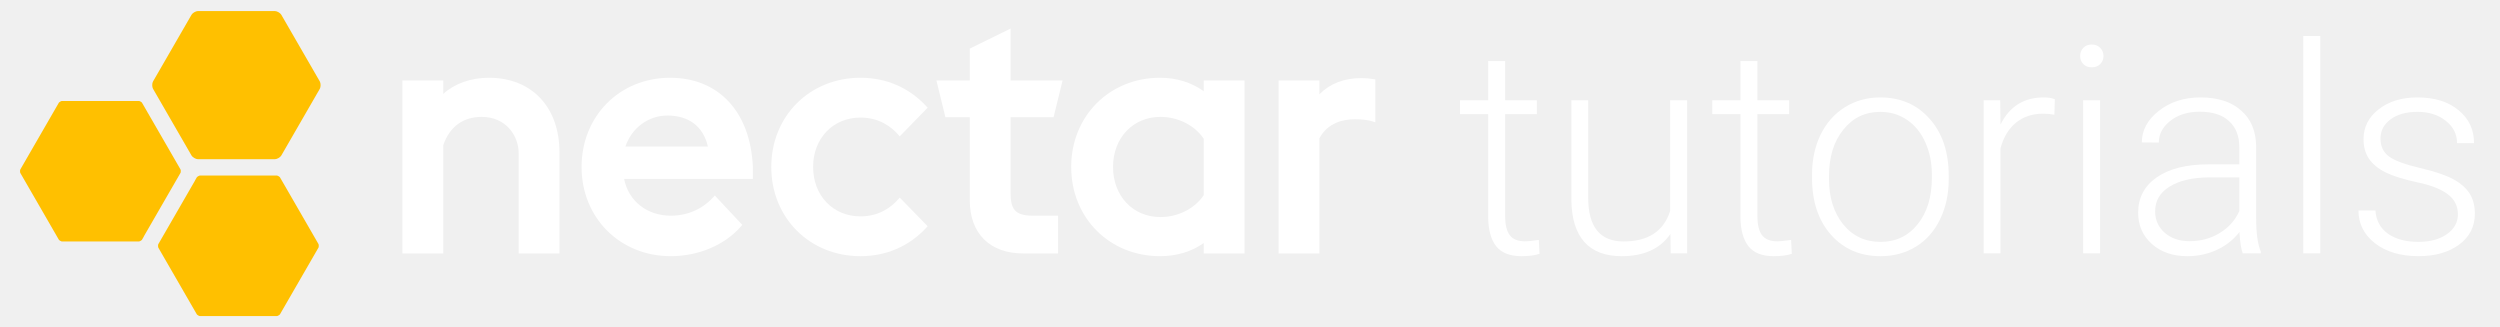
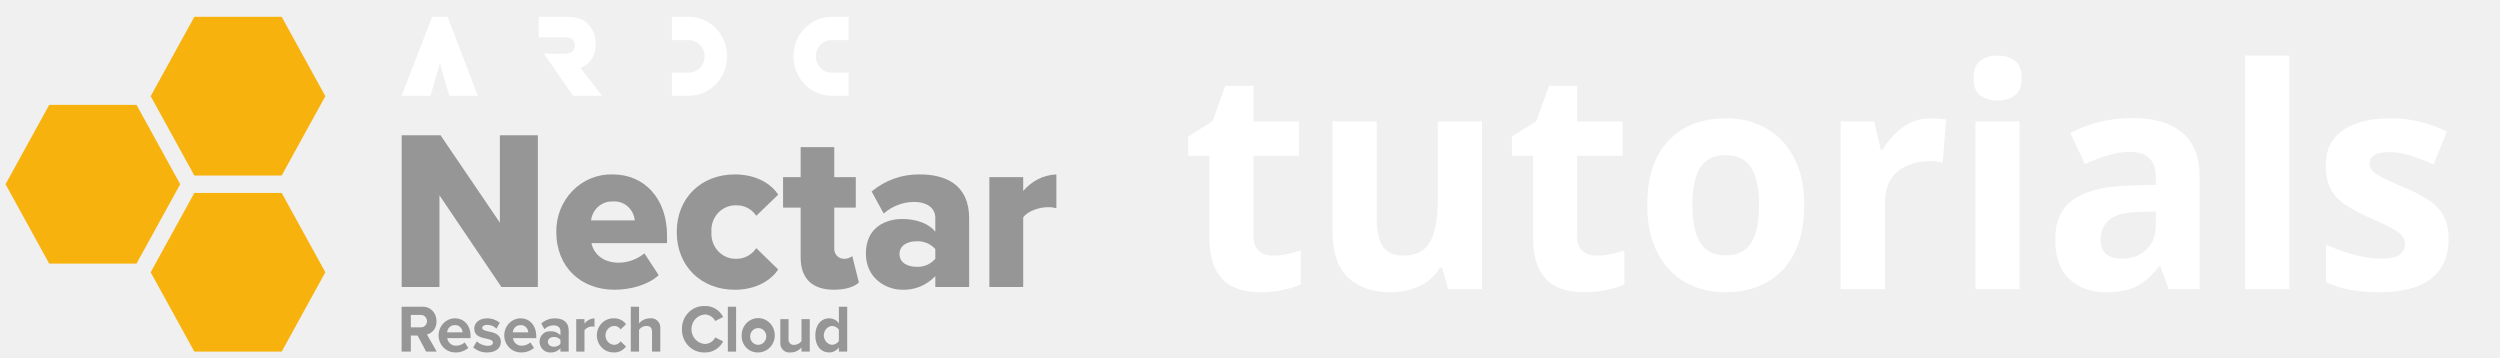
- <svg xmlns="http://www.w3.org/2000/svg" width="230" height="30" viewBox="0 0 215.625 28.125" id="svg3994" version="1.1">
+ <svg xmlns="http://www.w3.org/2000/svg" width="350" height="50" viewBox="0 0 328.125 46.875" id="svg3994" version="1.1">
  <defs id="defs3996">
    <clipPath clipPathUnits="userSpaceOnUse" id="clipPath106">
      <path d="M 0,0 H 841.89 V 595.276 H 0 Z" id="path108" />
    </clipPath>
    <clipPath clipPathUnits="userSpaceOnUse" id="clipPath80">
      <path d="M 0,0 H 841.89 V 595.276 H 0 Z" id="path82" />
    </clipPath>
    <clipPath id="clipPath106-3" clipPathUnits="userSpaceOnUse">
-       <path id="path108-3" d="m 0,0 841.89,0 0,595.276 L 0,595.276 0,0 Z" />
+       <path id="path108-3" d="M 0,0 H 841.89 V 595.276 H 0 Z" />
    </clipPath>
    <clipPath id="clipPath80-3" clipPathUnits="userSpaceOnUse">
-       <path id="path82-8" d="m 0,0 841.89,0 0,595.276 L 0,595.276 0,0 Z" />
+       <path id="path82-8" d="M 0,0 H 841.89 V 595.276 H 0 Z" />
    </clipPath>
  </defs>
-   <g id="layer1" transform="translate(-408.6132,-493.6714)">
-     <g id="g3768" transform="matrix(0.6664446,0,0,0.6664446,135.8676,175.344)">
-       <g style="fill:#ffffff" id="g4189">
-         <g style="fill:#ffffff" id="g84" transform="matrix(1.25,0,0,-1.25,432.6206,499.5862)">
-           <path d="m 0,0 -3.995,6.92 c -0.043,0.062 -0.228,0.169 -0.307,0.175 h -7.988 c -0.08,-0.007 -0.263,-0.113 -0.308,-0.178 l -3.995,-6.92 c -0.033,-0.069 -0.033,-0.282 0.002,-0.354 l 3.995,-6.919 c 0.043,-0.063 0.228,-0.169 0.307,-0.175 h 7.991 c 0.075,0.006 0.26,0.112 0.305,0.177 l 0.179,0.312 c 0.014,0.026 0.025,0.056 0.039,0.081 l 3.783,6.553 C 0.033,-0.246 0.032,-0.065 0,0" style="fill:#ffc000;fill-opacity:1;fill-rule:nonzero;stroke:none" id="path86" />
+   <g id="layer1" transform="translate(-409.3157,-473.8494)">
+     <g id="text43" style="font-style:normal;font-weight:normal;font-size:37.5px;line-height:1.25;font-family:sans-serif;letter-spacing:0px;word-spacing:0px;fill:#ffffff;fill-opacity:1;stroke:none;stroke-width:0.938" aria-label="tutorials" transform="matrix(0.6664446,0,0,0.6664446,108.0775,175.0092)" />
+     <g id="g894" transform="matrix(1.557605,0,0,1.612942,-226.9626,-320.9137)">
+       <text id="text864" y="512.065" x="600.166" style="font-style:normal;font-weight:normal;font-size:17.584px;line-height:35.168px;font-family:Sans;letter-spacing:0px;word-spacing:0px;fill:#000000;fill-opacity:1;stroke:none;stroke-width:1.407px;stroke-linecap:butt;stroke-linejoin:miter;stroke-opacity:1" xml:space="preserve" transform="matrix(0.6664446,0,0,0.6664446,108.0775,175.0092)">
+         <tspan style="font-style:normal;font-variant:normal;font-weight:600;font-stretch:normal;font-size:37.512px;font-family:'Proxima Nova';-inkscape-font-specification:'Proxima Nova Semi-Bold';fill:#ffffff;fill-opacity:1;stroke-width:1.407px" y="512.065" x="600.166" id="tspan862">tutorials</tspan>
+       </text>
+       <g id="g949" transform="matrix(0.3778191,0,0,0.3778191,402.5333,487.6835)">
+         <g id="g12">
+           <polygon points="115.605,17.008 112.18,17.008 105.354,34.015 110.02,34.015 111.795,34.015 113.85,27.174 113.907,27.174 113.934,27.174 115.99,34.015 117.65,34.015 122.362,34.015 " id="polygon4" style="fill:#ffffff" />
+           <path d="m 177.943,25.512 a 8.5,8.5 0 0 0 -8.5,-8.5 h -3.79 v 5.016 h 3.79 a 3.504,3.504 0 0 1 0,7.008 h -3.79 v 4.982 h 3.79 a 8.5,8.5 0 0 0 8.5,-8.5" id="path6" style="fill:#ffffff" />
+           <path d="m 192.752,25.512 a 8.5,8.5 0 0 1 8.5,-8.5 h 3.79 v 5.016 h -3.79 a 3.504,3.504 0 0 0 0,7.008 h 3.79 v 4.982 h -3.79 a 8.5,8.5 0 0 1 -8.5,-8.5" id="path8" style="fill:#ffffff" />
+           <path d="m 148.652,22.869 a 5.892,5.892 0 0 0 -2.092,-4.643 c -1.471,-1.172 -3.448,-1.218 -5.24,-1.218 h -5.378 v 4.406 h 5.938 c 1.12,0 2.1,0.465 2.1,1.724 0,1.31 -0.914,1.828 -2.137,1.828 H 137.1 l 6.485,9.049 h 6.466 l -4.788,-6 a 5.209,5.209 0 0 0 3.389,-5.142" id="path10" style="fill:#ffffff" />
        </g>
-         <g style="fill:#ffffff" id="g88" transform="matrix(1.25,0,0,-1.25,450.6499,488.2027)">
-           <path d="M 0,0 -3.997,6.923 C -4.1,7.101 -4.437,7.296 -4.642,7.296 h -7.994 c -0.205,0 -0.543,-0.195 -0.645,-0.373 L -17.278,0 c -0.103,-0.177 -0.103,-0.567 0,-0.744 l 3.997,-6.924 c 0.102,-0.177 0.44,-0.372 0.645,-0.372 h 7.994 c 0.205,0 0.542,0.195 0.645,0.372 L 0,-0.744 C 0.102,-0.567 0.102,-0.177 0,0" style="fill:#ffc000;fill-opacity:1;fill-rule:nonzero;stroke:none" id="path90" />
+         <g id="g26">
+           <path d="M 113.8,55.458 V 75.2 h -8.43 V 42.524 h 8.672 l 13.229,18.814 V 42.524 h 8.476 V 75.2 h -8.133 z" id="path14" style="fill:#969696" />
+           <path d="m 152.457,50.951 c 7.007,0 12.1,5.144 12.1,13.179 v 1.618 H 147.7 c 0.441,2.2 2.5,4.213 6.027,4.213 a 9.363,9.363 0 0 0 5.781,-2.009 l 3.185,4.7 c -2.352,2.107 -6.272,3.136 -9.9,3.136 -7.3,0 -12.935,-4.753 -12.935,-12.445 a 12.213,12.213 0 0 1 12.599,-12.392 z m -4.85,9.9 h 9.75 a 4.549,4.549 0 0 0 -4.9,-4.067 4.675,4.675 0 0 0 -4.85,4.064 z" id="path16" style="fill:#969696" />
+           <path d="m 179.652,50.951 c 5.1,0 8.28,2.254 9.7,4.36 l -4.9,4.557 a 5.172,5.172 0 0 0 -4.459,-2.254 5.351,5.351 0 0 0 -5.536,5.733 5.392,5.392 0 0 0 5.536,5.781 5.324,5.324 0 0 0 4.459,-2.3 l 4.9,4.606 c -1.421,2.058 -4.606,4.361 -9.7,4.361 -7.4,0 -12.935,-5 -12.935,-12.445 0,-7.402 5.536,-12.399 12.935,-12.399 z" id="path18" style="fill:#969696" />
+           <path d="M 194.352,68.834 V 58.1 h -3.919 v -6.561 h 3.919 v -6.468 h 7.5 v 6.468 h 4.8 V 58.1 h -4.8 v 8.624 a 2.145,2.145 0 0 0 2.107,2.4 2.932,2.932 0 0 0 1.91,-0.588 l 1.47,5.684 c -0.931,0.882 -2.792,1.568 -5.585,1.568 -4.805,0.004 -7.402,-2.397 -7.402,-6.954 z" id="path20" style="fill:#969696" />
+           <path d="m 224.387,72.852 a 9.771,9.771 0 0 1 -7.349,2.94 c -3.626,0 -8.133,-2.45 -8.133,-7.791 0,-5.732 4.507,-7.447 8.133,-7.447 3.136,0 5.929,0.98 7.349,2.743 v -2.988 c 0,-2.058 -1.763,-3.43 -4.8,-3.43 a 10.557,10.557 0 0 0 -6.713,2.5 l -2.694,-4.752 a 16.682,16.682 0 0 1 10.73,-3.675 c 5.683,0 11.024,2.107 11.024,9.456 V 75.2 h -7.546 z m 0,-5.83 a 5.377,5.377 0 0 0 -4.213,-1.666 c -2.009,0 -3.773,0.881 -3.773,2.743 0,1.862 1.764,2.744 3.773,2.744 a 5.249,5.249 0 0 0 4.213,-1.715 z" id="path22" style="fill:#969696" />
+           <path d="m 236.442,51.539 h 7.546 v 2.988 a 10.314,10.314 0 0 1 7.4,-3.576 v 7.3 a 6.107,6.107 0 0 0 -1.862,-0.245 c -1.96,0 -4.557,0.833 -5.536,2.2 V 75.2 h -7.546 z" id="path24" style="fill:#969696" />
        </g>
-         <g style="fill:#ffffff" id="g92" transform="matrix(1.25,0,0,-1.25,445.0991,500.3712)">
-           <path d="m 0,0 h -7.989 c -0.08,-0.008 -0.262,-0.113 -0.307,-0.178 l -0.18,-0.313 C -8.49,-0.517 -8.5,-0.546 -8.515,-0.571 l -3.782,-6.552 c -0.026,-0.083 -0.024,-0.263 0.007,-0.329 l 3.995,-6.92 c 0.044,-0.062 0.228,-0.169 0.308,-0.175 h 7.99 c 0.076,0.006 0.26,0.113 0.305,0.178 l 3.996,6.92 c 0.032,0.069 0.032,0.282 -0.003,0.354 L 0.306,-0.176 C 0.263,-0.113 0.079,-0.006 0,0" style="fill:#ffc000;fill-opacity:1;fill-rule:nonzero;stroke:none" id="path94" />
+         <g id="g36">
+           <g id="g32">
+             <polygon points="59.131,17.008 49.392,34.1 59.131,51.192 78.608,51.192 88.346,34.1 78.608,17.008 " id="polygon28" style="fill:#f8b20e" />
+             <polygon points="59.131,54.934 49.392,72.027 59.131,89.119 78.608,89.119 88.346,72.027 78.608,54.934 " id="polygon30" style="fill:#f8b20e" />
+           </g>
+           <polygon points="26.759,35.971 17.021,53.063 26.759,70.155 46.236,70.155 55.975,53.063 46.236,35.971 " id="polygon34" style="fill:#f8b20e" />
        </g>
-       </g>
-       <g style="fill:#ffffff" id="g4175">
-         <g style="fill:#ffffff" id="g122" transform="matrix(1.25,0,0,-1.25,472.5286,487.7138)">
-           <path d="m 0,0 c -1.866,0 -3.563,-0.605 -4.729,-1.673 v 1.392 H -8.956 V -18.19 h 4.227 v 11.204 c 0.661,1.92 2.041,2.935 3.992,2.935 2.478,0 3.816,-1.93 3.816,-3.747 V -18.19 H 7.305 V -7.727 C 7.305,-3.033 4.438,0 0,0" style="fill:#ffffff;fill-opacity:1;fill-rule:nonzero;stroke:none" id="path124" />
+         <g id="g64">
+           <path d="m 108.922,85.656 h -1.507 v 3.464 h -2.058 v -9.669 h 4.522 a 3.011,3.011 0 0 1 3.247,3.117 2.774,2.774 0 0 1 -2.116,2.87 l 2.174,3.682 h -2.363 z m 0.652,-4.436 h -2.159 v 2.667 h 2.159 a 1.338,1.338 0 1 0 0,-2.667 z" id="path38" style="fill:#969696" />
+           <path d="m 117.232,81.945 c 2.087,0 3.507,1.565 3.507,3.856 v 0.406 h -5.2 a 1.888,1.888 0 0 0 2.015,1.623 2.863,2.863 0 0 0 1.87,-0.7 l 0.813,1.189 a 4.366,4.366 0 0 1 -2.885,0.971 3.675,3.675 0 1 1 -0.116,-7.349 z m -1.725,3.015 h 3.449 a 1.621,1.621 0 0 0 -1.724,-1.551 1.682,1.682 0 0 0 -1.725,1.551 z" id="path40" style="fill:#969696" />
+           <path d="m 122.118,86.917 a 4.011,4.011 0 0 0 2.421,0.957 c 0.8,0 1.174,-0.276 1.174,-0.711 0,-0.493 -0.608,-0.666 -1.4,-0.826 -1.2,-0.232 -2.755,-0.522 -2.755,-2.189 0,-1.174 1.029,-2.2 2.87,-2.2 a 4.478,4.478 0 0 1 2.827,0.956 l -0.739,1.262 a 2.953,2.953 0 0 0 -2.073,-0.812 c -0.667,0 -1.1,0.246 -1.1,0.652 0,0.435 0.551,0.595 1.334,0.754 1.2,0.232 2.812,0.551 2.812,2.29 0,1.276 -1.087,2.247 -3.03,2.247 a 4.717,4.717 0 0 1 -3.131,-1.087 z" id="path42" style="fill:#969696" />
+           <path d="m 131.876,81.945 c 2.087,0 3.508,1.565 3.508,3.856 v 0.406 h -5.2 a 1.886,1.886 0 0 0 2.016,1.623 2.865,2.865 0 0 0 1.87,-0.7 l 0.812,1.189 a 4.365,4.365 0 0 1 -2.885,0.971 3.675,3.675 0 1 1 -0.116,-7.349 z m -1.724,3.015 h 3.448 a 1.621,1.621 0 0 0 -1.725,-1.551 1.681,1.681 0 0 0 -1.723,1.551 z" id="path44" style="fill:#969696" />
+           <path d="m 140.779,88.4 a 2.9,2.9 0 0 1 -2.218,0.9 2.333,2.333 0 0 1 -2.436,-2.319 2.218,2.218 0 0 1 2.436,-2.233 2.829,2.829 0 0 1 2.218,0.856 v -0.971 c 0,-0.711 -0.61,-1.175 -1.538,-1.175 a 2.952,2.952 0 0 0 -2.044,0.826 l -0.695,-1.232 a 4.6,4.6 0 0 1 3.059,-1.1 c 1.594,0 3.058,0.638 3.058,2.653 v 4.515 h -1.84 z m 0,-1.827 A 1.843,1.843 0 0 0 139.3,85.964 c -0.725,0 -1.319,0.377 -1.319,1.058 0,0.652 0.594,1.029 1.319,1.029 a 1.843,1.843 0 0 0 1.479,-0.608 z" id="path46" style="fill:#969696" />
+           <path d="m 144.3,82.119 h 1.841 v 0.956 a 3,3 0 0 1 2.232,-1.116 v 1.8 a 2.261,2.261 0 0 0 -2.232,0.739 V 89.12 H 144.3 Z" id="path48" style="fill:#969696" />
+           <path d="m 152.639,81.945 a 3.255,3.255 0 0 1 2.768,1.261 l -1.2,1.13 a 1.7,1.7 0 0 0 -1.478,-0.753 2.041,2.041 0 0 0 0,4.073 1.766,1.766 0 0 0 1.471,-0.756 l 1.2,1.117 a 3.225,3.225 0 0 1 -2.768,1.275 3.675,3.675 0 1 1 0,-7.349 z" id="path50" style="fill:#969696" />
+           <path d="m 161.208,84.858 c 0,-0.971 -0.507,-1.275 -1.3,-1.275 a 2.042,2.042 0 0 0 -1.595,0.826 v 4.711 h -1.841 v -9.669 h 1.841 v 3.581 a 3.241,3.241 0 0 1 2.465,-1.087 2.016,2.016 0 0 1 2.275,2.2 v 4.975 h -1.841 z" id="path52" style="fill:#969696" />
+           <path d="m 167.88,84.293 a 4.893,4.893 0 0 1 5.073,-5 4.465,4.465 0 0 1 4.118,2.363 l -1.769,0.869 a 2.65,2.65 0 0 0 -2.349,-1.406 3.183,3.183 0 0 0 0,6.35 2.622,2.622 0 0 0 2.349,-1.406 l 1.769,0.855 a 4.492,4.492 0 0 1 -4.118,2.377 4.893,4.893 0 0 1 -5.073,-5.002 z" id="path54" style="fill:#969696" />
+           <path d="m 178.116,79.451 h 1.841 v 9.669 h -1.841 z" id="path56" style="fill:#969696" />
+           <path d="m 181.191,85.612 a 3.7,3.7 0 1 1 3.7,3.682 3.545,3.545 0 0 1 -3.7,-3.682 z m 5.494,0 a 1.806,1.806 0 1 0 -1.8,2.044 1.848,1.848 0 0 0 1.8,-2.044 z" id="path58" style="fill:#969696" />
+           <path d="m 194.543,88.236 a 3.273,3.273 0 0 1 -2.464,1.058 2,2 0 0 1 -2.261,-2.2 v -4.975 h 1.84 v 4.247 a 1.126,1.126 0 0 0 1.29,1.29 2.059,2.059 0 0 0 1.595,-0.8 v -4.74 h 1.841 v 7 h -1.841 z" id="path60" style="fill:#969696" />
+           <path d="m 202.881,88.221 a 2.717,2.717 0 0 1 -2.159,1.073 c -1.769,0 -3.1,-1.333 -3.1,-3.667 0,-2.291 1.32,-3.682 3.1,-3.682 a 2.694,2.694 0 0 1 2.159,1.073 v -3.567 h 1.856 v 9.669 h -1.856 z m 0,-3.841 a 2,2 0 0 0 -1.595,-0.8 2.057,2.057 0 0 0 0,4.073 2,2 0 0 0 1.595,-0.8 z" id="path62" style="fill:#969696" />
        </g>
-         <g style="fill:#ffffff" id="g126" transform="matrix(1.25,0,0,-1.25,495.9788,487.7147)">
-           <path d="m 0,0 c -5.226,0 -9.166,-3.97 -9.166,-9.235 0,-5.265 3.971,-9.236 9.236,-9.236 2.89,0 5.618,1.165 7.296,3.116 l 0.108,0.125 -2.846,3.038 -0.133,-0.149 c -0.65,-0.724 -2.089,-1.939 -4.425,-1.939 -2.466,0 -4.382,1.521 -4.834,3.809 H 8.569 v 1.244 C 8.319,-3.536 5.037,0 0,0 m -4.628,-7.122 c 0.652,1.931 2.371,3.212 4.347,3.212 2.235,0 3.717,-1.139 4.195,-3.212 z" style="fill:#ffffff;fill-opacity:1;fill-rule:nonzero;stroke:none" id="path128" />
-         </g>
-         <g style="fill:#ffffff" id="g130" transform="matrix(1.25,0,0,-1.25,520.6169,492.8653)">
-           <path d="M 0,0 C 1.963,0 3.222,-0.977 3.931,-1.797 L 4.062,-1.947 6.954,1.022 6.836,1.149 C 5.047,3.093 2.683,4.121 0,4.121 c -5.265,0 -9.236,-3.971 -9.236,-9.236 0,-5.265 3.971,-9.236 9.236,-9.236 2.683,0 5.047,1.028 6.836,2.972 l 0.118,0.128 -2.892,2.968 -0.131,-0.15 C 3.222,-9.253 1.962,-10.23 0,-10.23 c -2.842,0 -4.905,2.151 -4.905,5.115 C -4.905,-2.151 -2.842,0 0,0" style="fill:#ffffff;fill-opacity:1;fill-rule:nonzero;stroke:none" id="path132" />
-         </g>
-         <g style="fill:#ffffff" id="g134" transform="matrix(1.25,0,0,-1.25,545.6077,492.8216)">
-           <path d="M 0,0 0.931,3.805 H -4.451 V 9.179 L -8.678,7.104 V 3.805 h -3.453 L -11.2,0 h 2.522 v -8.588 c 0,-3.454 2.076,-5.516 5.552,-5.516 h 3.587 v 3.91 h -2.605 c -1.962,0 -2.307,0.778 -2.307,2.413 V 0 Z" style="fill:#ffffff;fill-opacity:1;fill-rule:nonzero;stroke:none" id="path136" />
-         </g>
-         <g style="fill:#ffffff" id="g138" transform="matrix(1.25,0,0,-1.25,565.0358,489.4557)">
-           <path d="m 0,0 c -1.272,0.913 -2.826,1.394 -4.519,1.394 -5.244,0 -9.2,-3.971 -9.2,-9.236 0,-5.265 3.956,-9.236 9.2,-9.236 1.718,0 3.271,0.469 4.519,1.359 v -1.078 H 4.226 V 1.112 H 0 Z m 0,-4.916 v -5.853 c -0.943,-1.395 -2.655,-2.259 -4.483,-2.259 -2.842,0 -4.904,2.181 -4.904,5.186 0,3.004 2.062,5.184 4.904,5.184 1.828,0 3.54,-0.863 4.483,-2.258" style="fill:#ffffff;fill-opacity:1;fill-rule:nonzero;stroke:none" id="path140" />
-         </g>
-         <g style="fill:#ffffff" id="g142" transform="matrix(1.25,0,0,-1.25,587.0567,487.8936)">
-           <path d="m 0,0 c -0.396,0.072 -0.832,0.108 -1.296,0.108 -1.782,0 -3.241,-0.563 -4.343,-1.675 v 1.43 h -4.226 v -17.91 h 4.226 v 11.926 c 0.874,1.625 2.479,1.968 3.676,1.968 0.772,0 1.402,-0.079 1.872,-0.236 l 0.241,-0.08 v 4.442 z" style="fill:#ffffff;fill-opacity:1;fill-rule:nonzero;stroke:none" id="path144" />
-         </g>
-       </g>
-       <g aria-label="tutorials" style="font-style:normal;font-weight:normal;font-size:37.5px;line-height:1.25;font-family:sans-serif;letter-spacing:0px;word-spacing:0px;fill:#ffffff;fill-opacity:1;stroke:none;stroke-width:0.938" id="text43">
-         <path d="m 604.049,485.554 v 5.072 h 4.102 v 1.794 h -4.102 v 13.202 q 0,1.648 0.586,2.454 0.604,0.806 1.996,0.806 0.549,0 1.776,-0.183 l 0.091,1.794 q -0.861,0.311 -2.344,0.311 -2.252,0 -3.278,-1.3 -1.025,-1.318 -1.025,-3.864 v -13.22 h -3.644 v -1.794 h 3.644 v -5.072 z" style="font-style:normal;font-variant:normal;font-weight:300;font-stretch:normal;font-family:Roboto;-inkscape-font-specification:'Roboto Light';fill:#ffffff;stroke-width:0.938" id="path3858" />
-         <path d="m 625.436,507.929 q -1.978,2.875 -6.317,2.875 -3.168,0 -4.816,-1.831 -1.648,-1.849 -1.685,-5.457 v -12.891 h 2.179 v 12.616 q 0,5.658 4.578,5.658 4.761,0 6.024,-3.937 v -14.337 h 2.197 v 19.812 h -2.124 z" style="font-style:normal;font-variant:normal;font-weight:300;font-stretch:normal;font-family:Roboto;-inkscape-font-specification:'Roboto Light';fill:#ffffff;stroke-width:0.938" id="path3860" />
-         <path d="m 636.697,485.554 v 5.072 h 4.102 v 1.794 h -4.102 v 13.202 q 0,1.648 0.586,2.454 0.604,0.806 1.996,0.806 0.549,0 1.776,-0.183 l 0.092,1.794 q -0.861,0.311 -2.344,0.311 -2.252,0 -3.278,-1.3 -1.025,-1.318 -1.025,-3.864 v -13.22 h -3.644 v -1.794 h 3.644 v -5.072 z" style="font-style:normal;font-variant:normal;font-weight:300;font-stretch:normal;font-family:Roboto;-inkscape-font-specification:'Roboto Light';fill:#ffffff;stroke-width:0.938" id="path3862" />
-         <path d="m 643.765,500.239 q 0,-2.856 1.099,-5.145 1.117,-2.289 3.131,-3.552 2.032,-1.282 4.596,-1.282 3.955,0 6.409,2.783 2.454,2.765 2.454,7.343 v 0.458 q 0,2.875 -1.117,5.182 -1.099,2.289 -3.113,3.534 -2.014,1.245 -4.596,1.245 -3.937,0 -6.409,-2.765 -2.454,-2.783 -2.454,-7.361 z m 2.197,0.604 q 0,3.552 1.831,5.841 1.849,2.271 4.834,2.271 2.966,0 4.797,-2.271 1.849,-2.289 1.849,-6.024 v -0.421 q 0,-2.271 -0.842,-4.156 -0.842,-1.886 -2.362,-2.911 -1.52,-1.044 -3.479,-1.044 -2.93,0 -4.779,2.307 -1.849,2.289 -1.849,6.006 z" style="font-style:normal;font-variant:normal;font-weight:300;font-stretch:normal;font-family:Roboto;-inkscape-font-specification:'Roboto Light';fill:#ffffff;stroke-width:0.938" id="path3864" />
-         <path d="m 675.131,492.493 q -0.696,-0.128 -1.483,-0.128 -2.051,0 -3.479,1.154 -1.41,1.135 -2.014,3.314 v 13.605 h -2.179 v -19.812 h 2.142 l 0.037,3.149 q 1.74,-3.516 5.585,-3.516 0.916,0 1.447,0.238 z" style="font-style:normal;font-variant:normal;font-weight:300;font-stretch:normal;font-family:Roboto;-inkscape-font-specification:'Roboto Light';fill:#ffffff;stroke-width:0.938" id="path3866" />
-         <path d="m 681.045,510.438 h -2.197 v -19.812 h 2.197 z m -2.582,-25.543 q 0,-0.623 0.403,-1.044 0.403,-0.439 1.099,-0.439 0.696,0 1.099,0.439 0.421,0.421 0.421,1.044 0,0.623 -0.421,1.044 -0.403,0.421 -1.099,0.421 -0.696,0 -1.099,-0.421 -0.403,-0.421 -0.403,-1.044 z" style="font-style:normal;font-variant:normal;font-weight:300;font-stretch:normal;font-family:Roboto;-inkscape-font-specification:'Roboto Light';fill:#ffffff;stroke-width:0.938" id="path3868" />
-         <path d="m 699.502,510.438 q -0.33,-0.934 -0.421,-2.765 -1.154,1.501 -2.948,2.325 -1.776,0.806 -3.772,0.806 -2.856,0 -4.633,-1.593 -1.758,-1.593 -1.758,-4.028 0,-2.893 2.399,-4.578 2.417,-1.685 6.72,-1.685 h 3.973 v -2.252 q 0,-2.124 -1.318,-3.333 -1.3,-1.227 -3.809,-1.227 -2.289,0 -3.79,1.172 -1.501,1.172 -1.501,2.82 l -2.197,-0.018 q 0,-2.362 2.197,-4.083 2.197,-1.74 5.402,-1.74 3.314,0 5.218,1.666 1.923,1.648 1.978,4.614 v 9.375 q 0,2.875 0.604,4.303 v 0.22 z m -6.885,-1.575 q 2.197,0 3.918,-1.062 1.74,-1.062 2.527,-2.838 v -4.358 h -3.918 q -3.278,0.037 -5.127,1.208 -1.849,1.154 -1.849,3.186 0,1.666 1.227,2.765 1.245,1.099 3.223,1.099 z" style="font-style:normal;font-variant:normal;font-weight:300;font-stretch:normal;font-family:Roboto;-inkscape-font-specification:'Roboto Light';fill:#ffffff;stroke-width:0.938" id="path3870" />
-         <path d="m 709.537,510.438 h -2.197 v -28.125 h 2.197 z" style="font-style:normal;font-variant:normal;font-weight:300;font-stretch:normal;font-family:Roboto;-inkscape-font-specification:'Roboto Light';fill:#ffffff;stroke-width:0.938" id="path3872" />
-         <path d="m 727.353,505.402 q 0,-1.63 -1.318,-2.618 -1.3,-0.989 -3.937,-1.538 -2.637,-0.568 -4.102,-1.282 -1.447,-0.732 -2.161,-1.776 -0.696,-1.044 -0.696,-2.527 0,-2.344 1.959,-3.864 1.959,-1.538 5.017,-1.538 3.314,0 5.31,1.648 2.014,1.63 2.014,4.266 h -2.197 q 0,-1.74 -1.465,-2.893 -1.447,-1.154 -3.662,-1.154 -2.161,0 -3.479,0.97 -1.3,0.952 -1.3,2.49 0,1.483 1.08,2.307 1.099,0.806 3.973,1.483 2.893,0.677 4.321,1.447 1.447,0.769 2.142,1.849 0.696,1.08 0.696,2.618 0,2.509 -2.032,4.01 -2.014,1.501 -5.273,1.501 -3.461,0 -5.621,-1.666 -2.142,-1.685 -2.142,-4.248 h 2.197 q 0.128,1.923 1.611,3.003 1.501,1.062 3.955,1.062 2.289,0 3.699,-1.007 1.41,-1.007 1.41,-2.545 z" style="font-style:normal;font-variant:normal;font-weight:300;font-stretch:normal;font-family:Roboto;-inkscape-font-specification:'Roboto Light';fill:#ffffff;stroke-width:0.938" id="path3874" />
      </g>
    </g>
  </g>
</svg>
